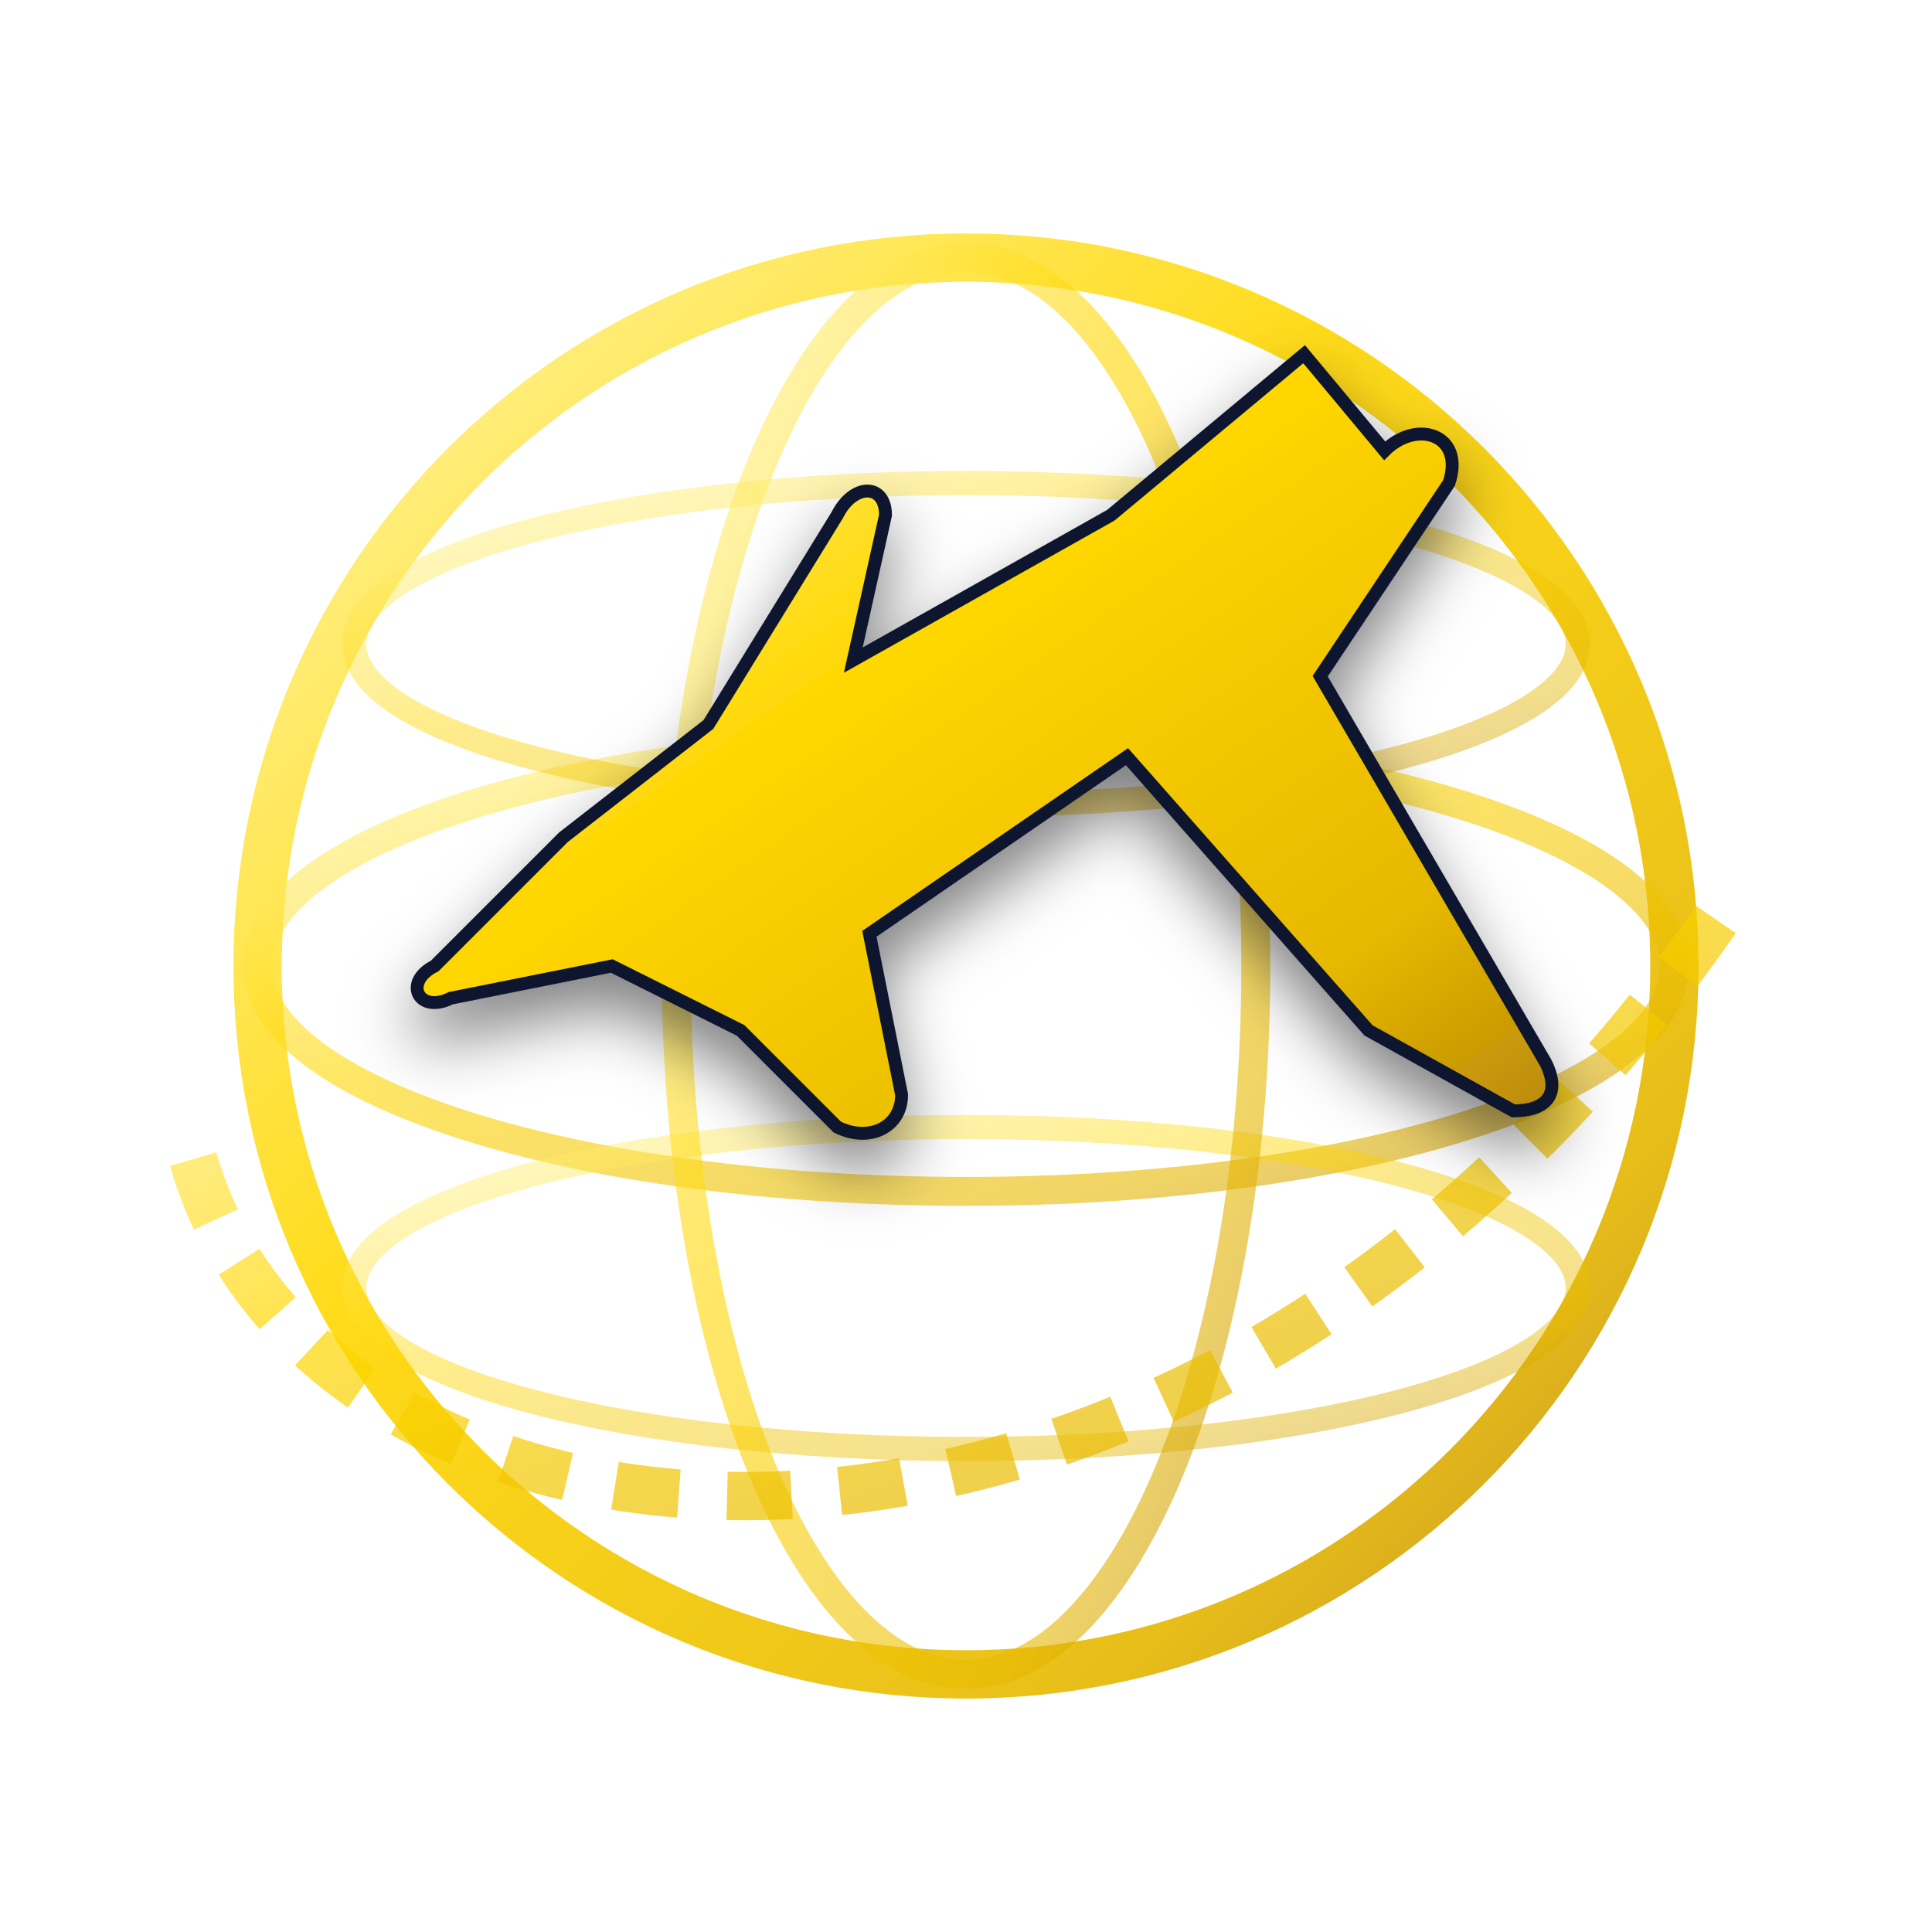
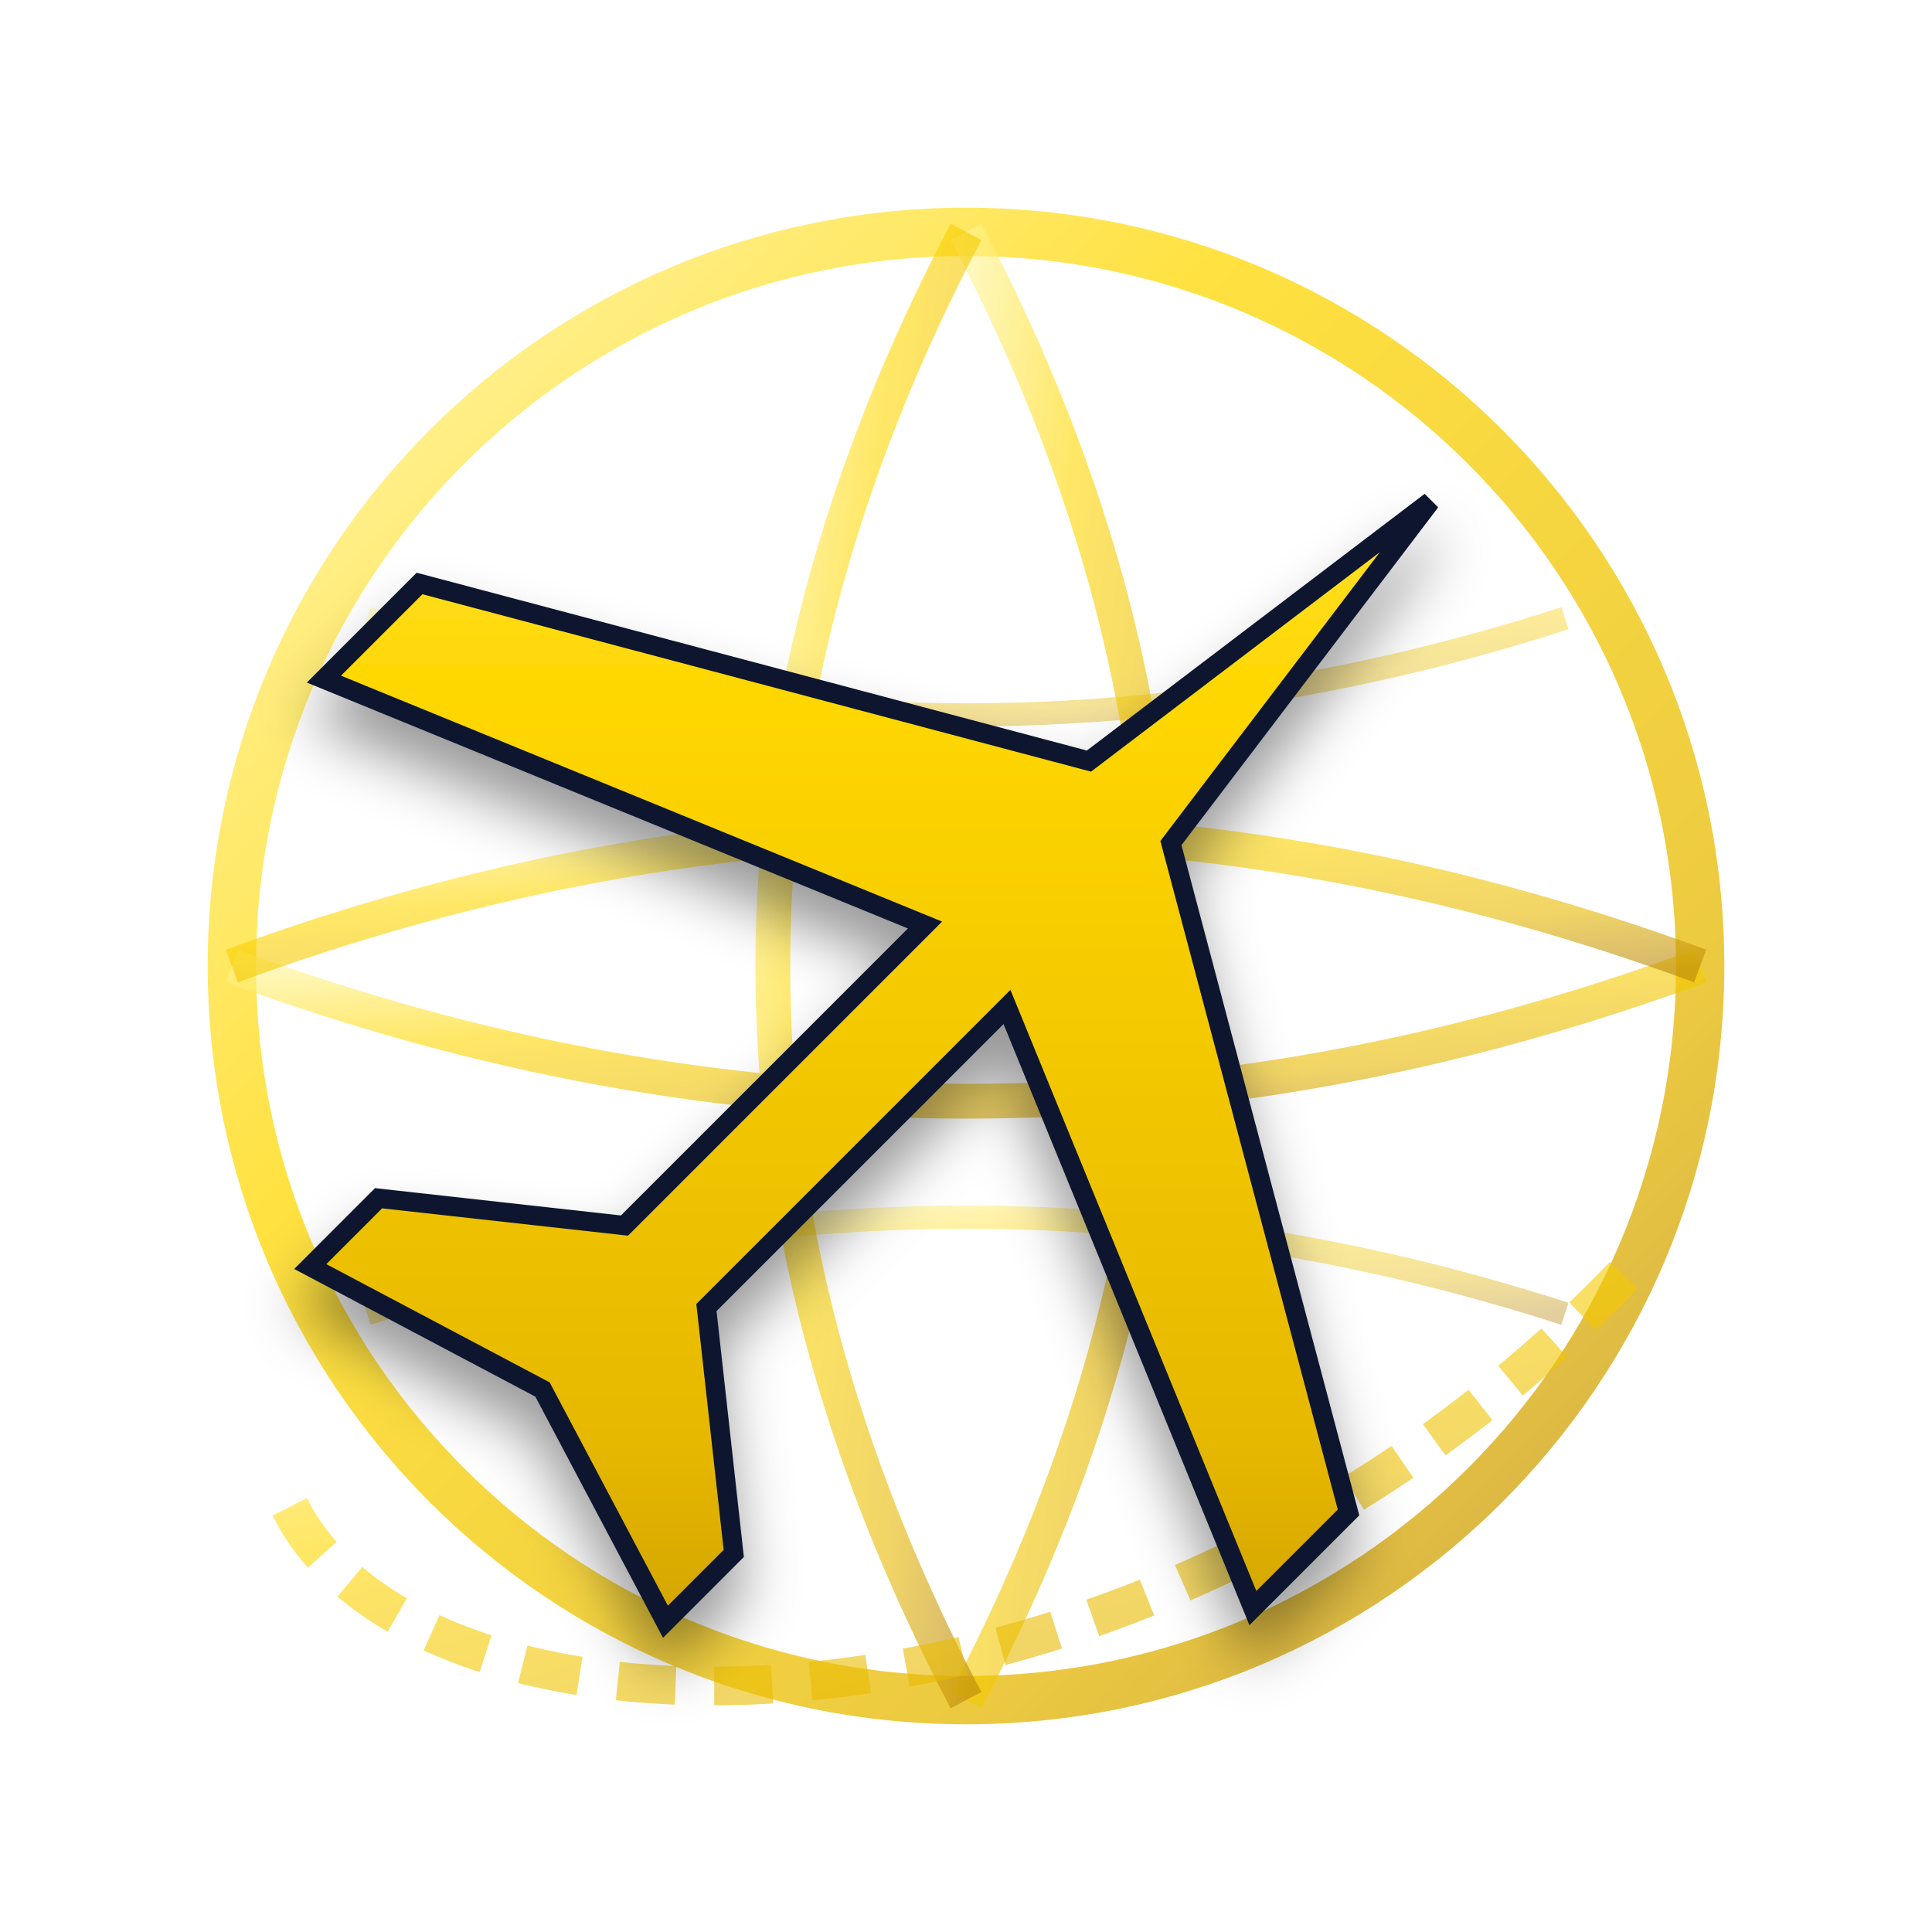
- <svg xmlns="http://www.w3.org/2000/svg" viewBox="0 0 120 120" fill="none">
+ <svg xmlns="http://www.w3.org/2000/svg" viewBox="0 0 100 100" fill="none">
  <defs>
-     <linearGradient id="planeGlobeGold" x1="0%" y1="0%" x2="100%" y2="100%">
+     <linearGradient id="goldGradient" x1="0%" y1="0%" x2="100%" y2="100%">
      <stop offset="0%" stop-color="#FFF59D" />
-       <stop offset="40%" stop-color="#FFD700" />
-       <stop offset="80%" stop-color="#E6B800" />
+       <stop offset="35%" stop-color="#FFD700" />
+       <stop offset="75%" stop-color="#E6B800" />
      <stop offset="100%" stop-color="#B8860B" />
    </linearGradient>
-     <filter id="planeShadow" x="-20%" y="-20%" width="140%" height="140%">
-       <feDropShadow dx="0" dy="2" stdDeviation="2" flood-color="#000000" flood-opacity="0.5" />
+     <filter id="planeGlow" x="-20%" y="-20%" width="140%" height="140%">
+       <feDropShadow dx="0" dy="2" stdDeviation="1.5" flood-color="#000000" flood-opacity="0.4" />
    </filter>
  </defs>
-   <circle cx="60" cy="60" r="44" stroke="url(#planeGlobeGold)" stroke-width="3" opacity="0.9" />
-   <ellipse cx="60" cy="60" rx="44" ry="14" stroke="url(#planeGlobeGold)" stroke-width="1.8" opacity="0.6" />
-   <ellipse cx="60" cy="40" rx="38" ry="10" stroke="url(#planeGlobeGold)" stroke-width="1.5" opacity="0.45" />
-   <ellipse cx="60" cy="80" rx="38" ry="10" stroke="url(#planeGlobeGold)" stroke-width="1.5" opacity="0.45" />
-   <ellipse cx="60" cy="60" rx="18" ry="44" stroke="url(#planeGlobeGold)" stroke-width="1.8" opacity="0.6" />
-   <line x1="60" y1="16" x2="60" y2="104" stroke="url(#planeGlobeGold)" stroke-width="1.8" opacity="0.6" />
-   <path d="M 12 72 C 20 100, 75 105, 108 55" stroke="url(#planeGlobeGold)" stroke-width="3" stroke-dasharray="4 3" opacity="0.7" />
-   <g filter="url(#planeShadow)">
-     <path d="       M 86 28        C 88 26, 91 27, 90 30        L 82 42        L 96 66        C 97 68, 96 69, 94 69        L 85 64        L 70 47        L 54 58        L 56 68        C 56 70, 54 71, 52 70        L 46 64        L 38 60        L 28 62        C 26 63, 25 61, 27 60        L 35 52        L 44 45        L 52 32        C 53 30, 55 30, 55 32        L 53 41        L 69 32        L 81 22        Z" fill="url(#planeGlobeGold)" stroke="#0A192F" stroke-width="0.8" />
+   <circle cx="50" cy="50" r="38" stroke="url(#goldGradient)" stroke-width="2.5" fill="none" opacity="0.75" />
+   <path d="M 12 50 Q 50 64 88 50" fill="none" stroke="url(#goldGradient)" stroke-width="1.8" opacity="0.6" />
+   <path d="M 12 50 Q 50 36 88 50" fill="none" stroke="url(#goldGradient)" stroke-width="1.8" opacity="0.6" />
+   <path d="M 19 32 Q 50 42 81 32" fill="none" stroke="url(#goldGradient)" stroke-width="1.2" opacity="0.4" />
+   <path d="M 19 68 Q 50 58 81 68" fill="none" stroke="url(#goldGradient)" stroke-width="1.2" opacity="0.4" />
+   <path d="M 50 12 Q 70 50 50 88" fill="none" stroke="url(#goldGradient)" stroke-width="1.8" opacity="0.6" />
+   <path d="M 50 12 Q 30 50 50 88" fill="none" stroke="url(#goldGradient)" stroke-width="1.8" opacity="0.6" />
+   <path d="M 15 78 C 22 92, 60 92, 85 65" fill="none" stroke="url(#goldGradient)" stroke-width="2" stroke-dasharray="3 2" opacity="0.6" />
+   <g filter="url(#planeGlow)">
+     <path d="       M 50 16        L 53 38        L 84 56        L 84 63        L 53 50        L 53 72        L 63 80        L 63 85        L 50 81        L 37 85        L 37 80        L 47 72        L 47 50        L 16 63        L 16 56        L 47 38        Z" fill="url(#goldGradient)" stroke="#0A192F" stroke-width="1" transform="rotate(45 50 50)" />
  </g>
</svg>
